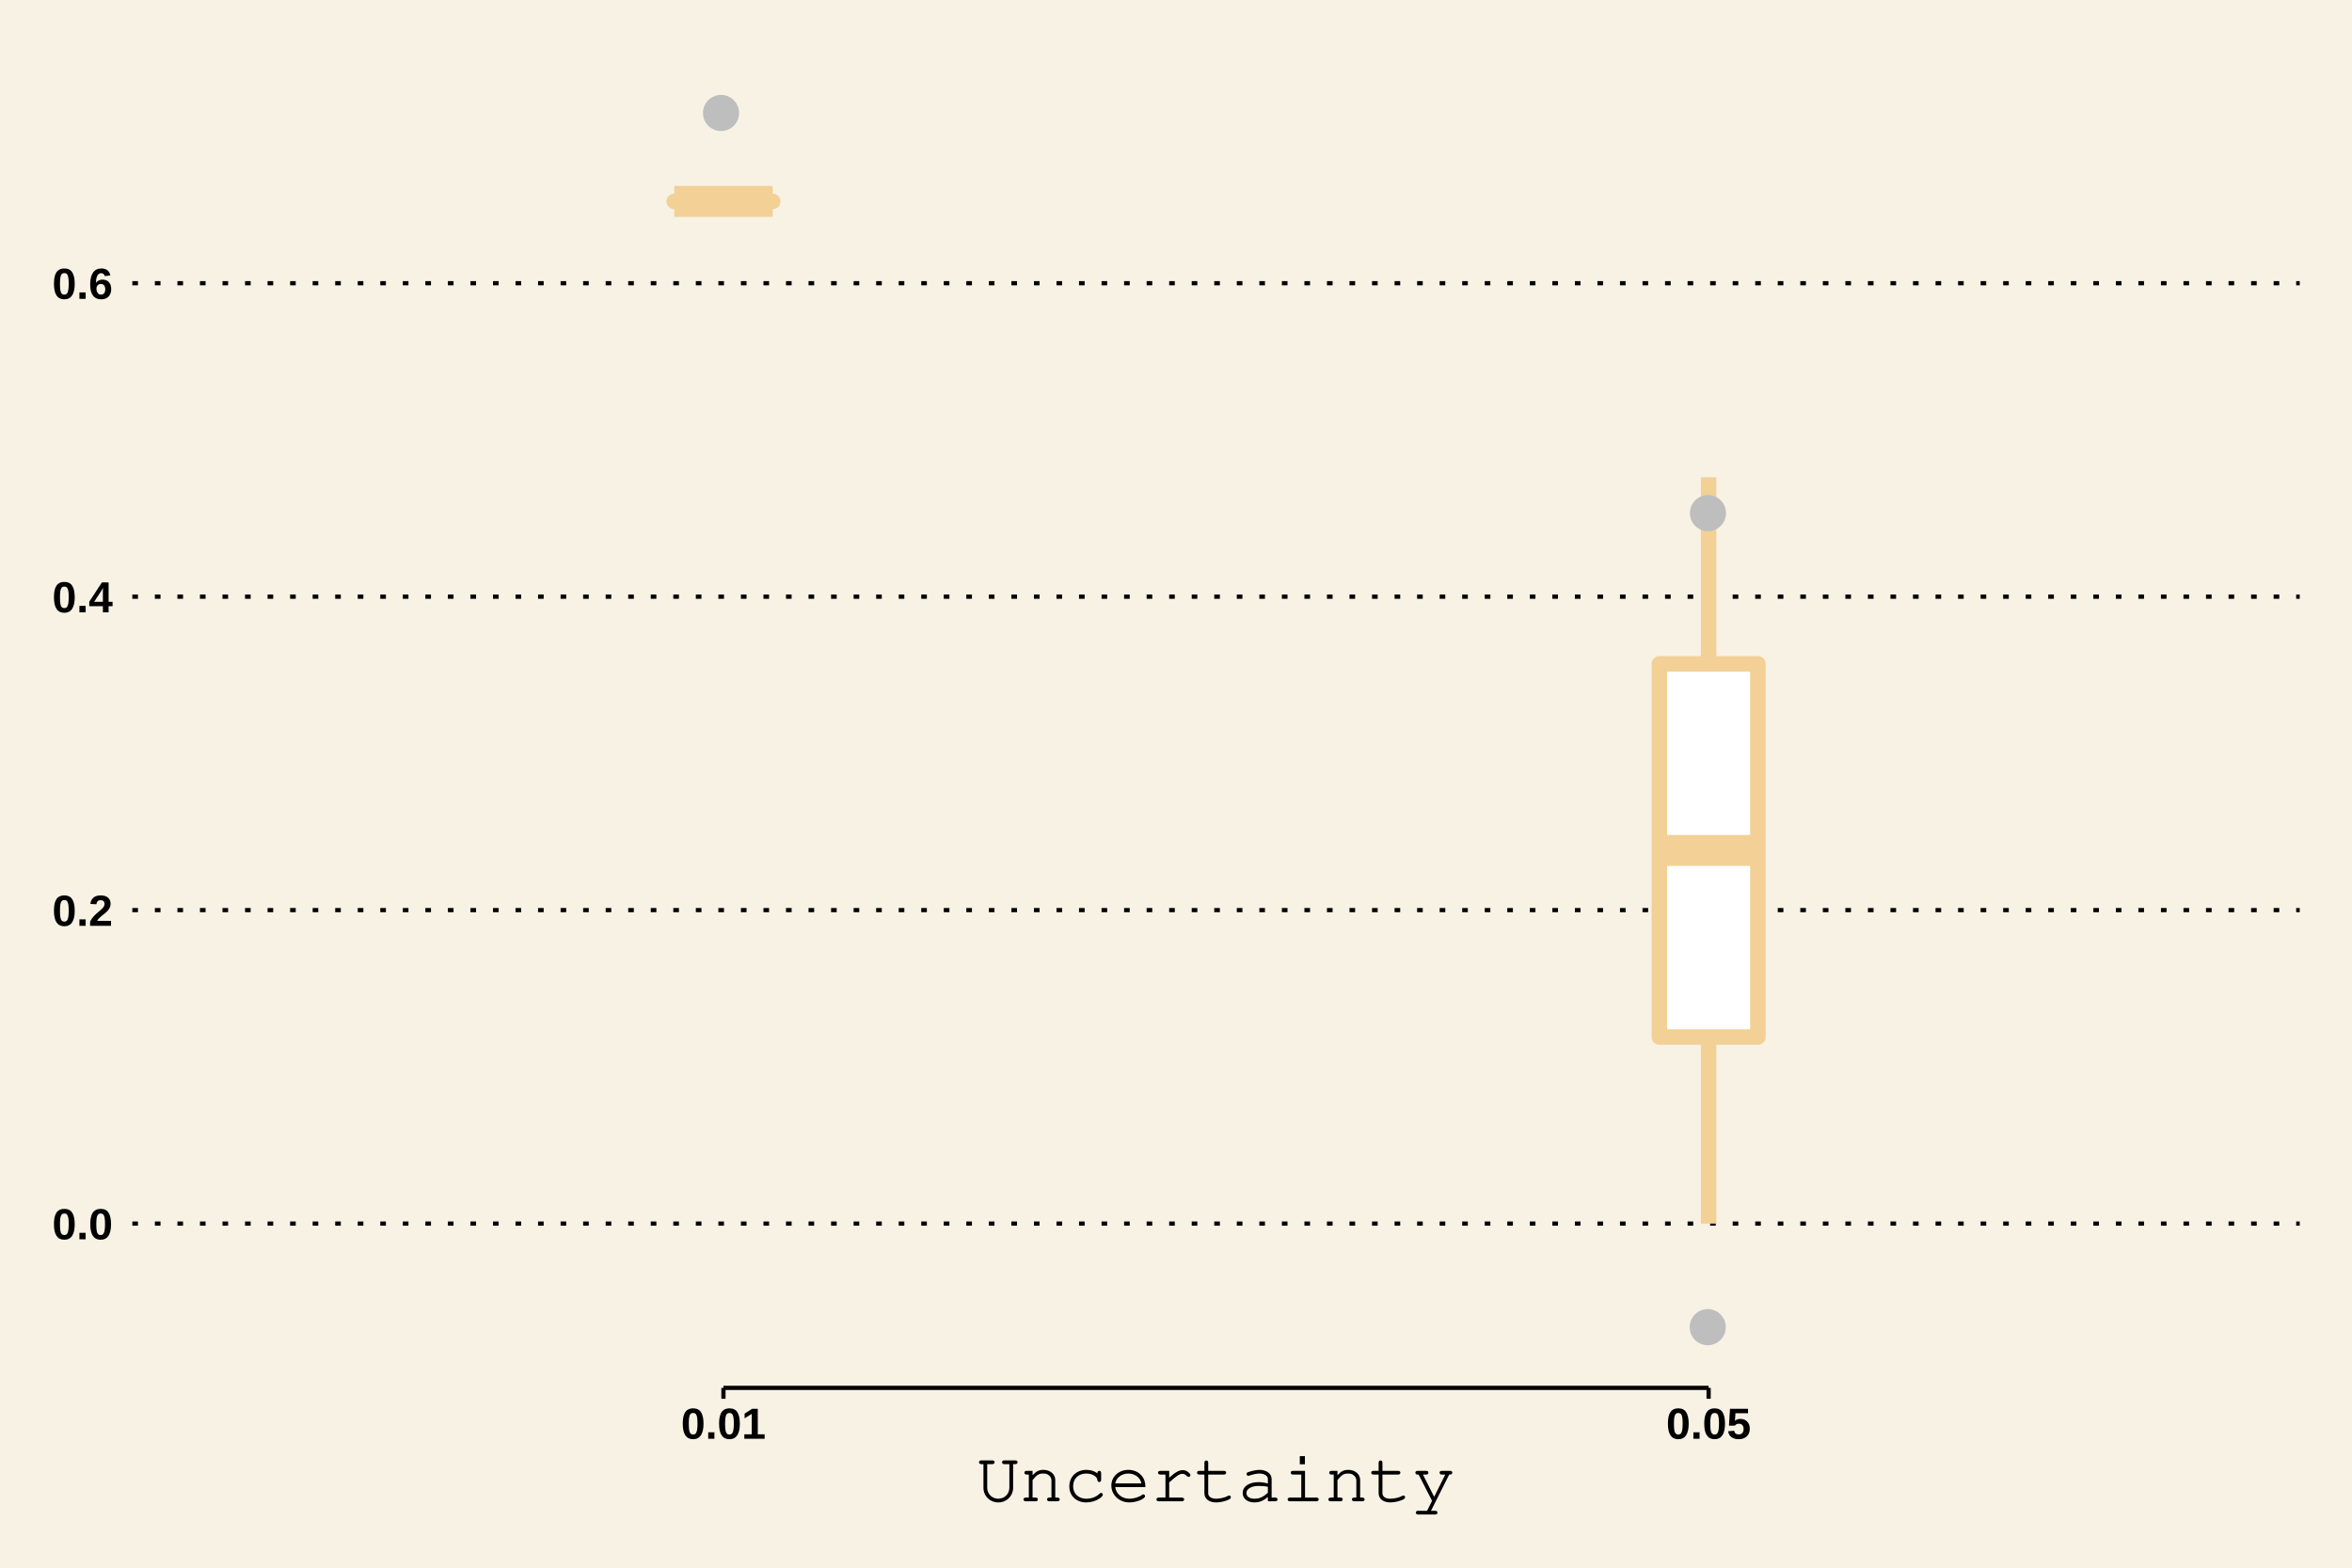
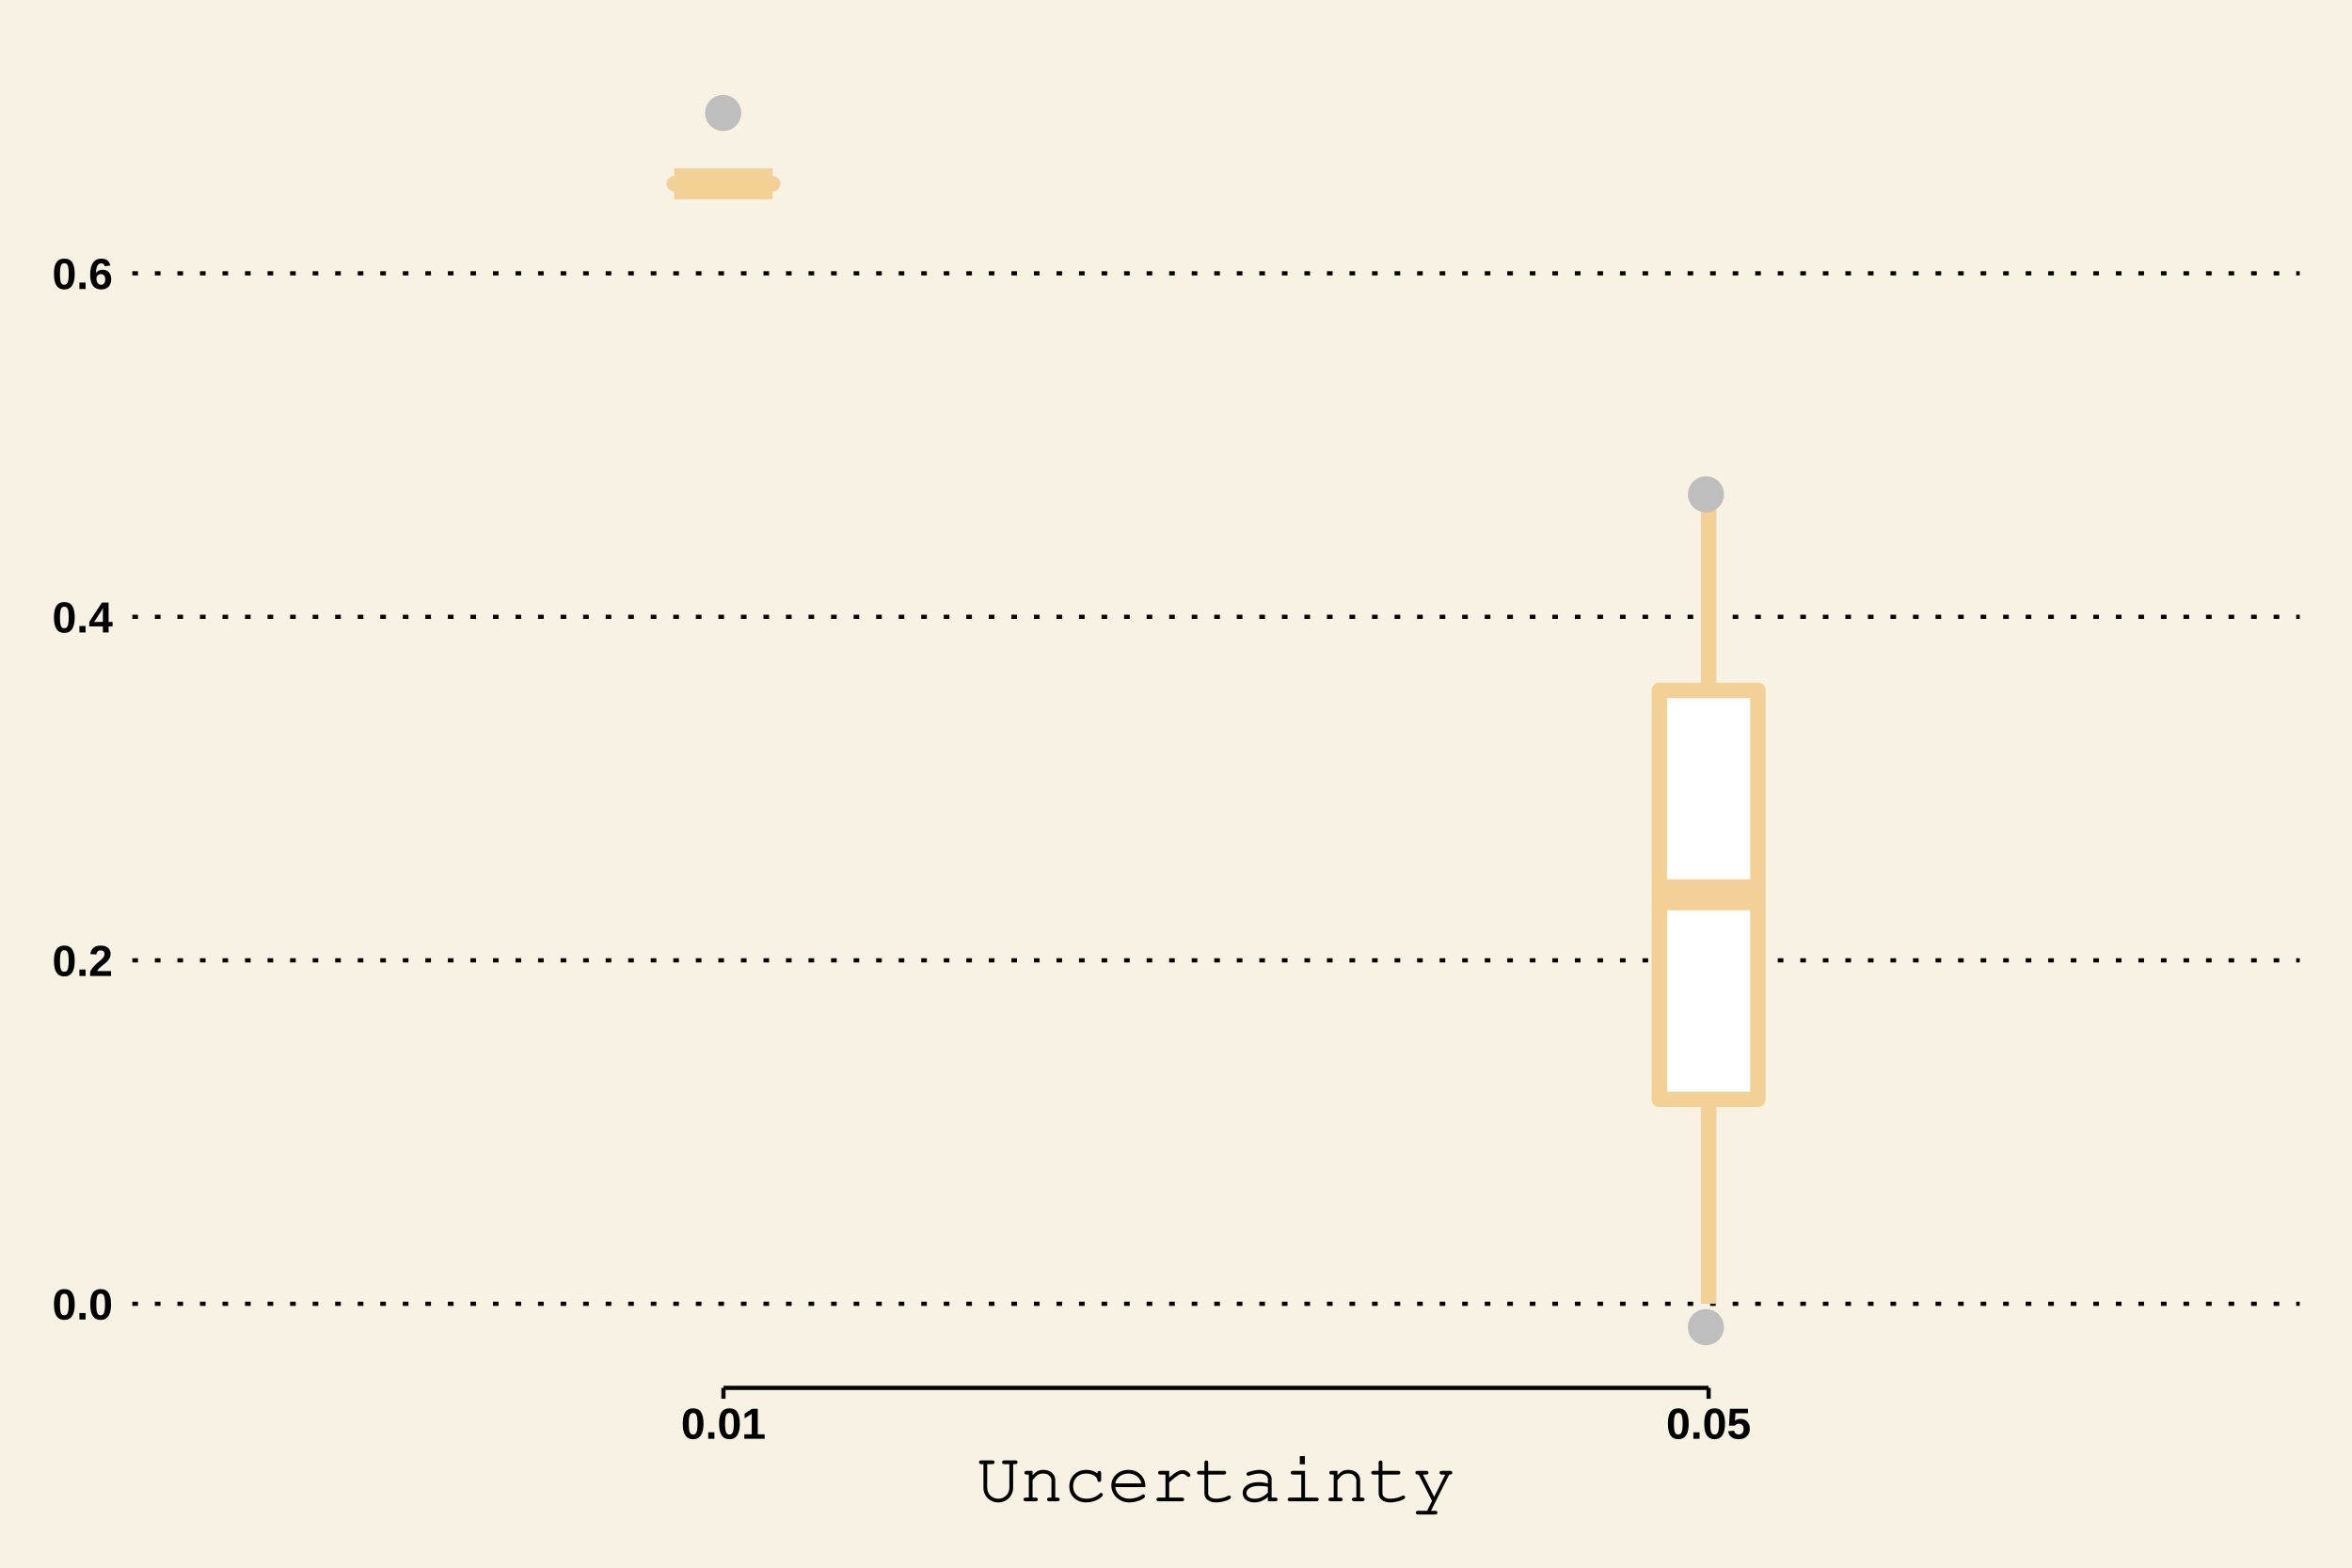
<svg xmlns="http://www.w3.org/2000/svg" class="svglite" width="648.00pt" height="432.00pt" viewBox="0 0 648.00 432.00">
  <defs>
    <style type="text/css">
    .svglite line, .svglite polyline, .svglite polygon, .svglite path, .svglite rect, .svglite circle {
      fill: none;
      stroke: #000000;
      stroke-linecap: round;
      stroke-linejoin: round;
      stroke-miterlimit: 10.00;
    }
  </style>
  </defs>
  <rect width="100%" height="100%" style="stroke: none; fill: #F8F2E4;" />
  <defs>
    <clipPath id="cpMC4wMHw2NDguMDB8MC4wMHw0MzIuMDA=">
      <rect x="0.00" y="0.00" width="648.00" height="432.00" />
    </clipPath>
  </defs>
  <g clip-path="url(#cpMC4wMHw2NDguMDB8MC4wMHw0MzIuMDA=)">
    <rect x="0.00" y="0" width="648.00" height="432.00" style="stroke-width: 1.16; stroke: none; fill: #F8F2E4;" />
  </g>
  <defs>
    <clipPath id="cpMzYuNDZ8NjMzLjYwfDE0LjQwfDM4Mi40NQ==">
      <rect x="36.46" y="14.40" width="597.14" height="368.05" />
    </clipPath>
  </defs>
  <g clip-path="url(#cpMzYuNDZ8NjMzLjYwfDE0LjQwfDM4Mi40NQ==)">
    <rect x="36.46" y="14.40" width="597.14" height="368.05" style="stroke-width: 1.16; stroke: none; fill: #F8F2E4;" />
-     <polyline points="36.46,337.18 633.60,337.18 " style="stroke-width: 1.16; stroke-dasharray: 1.55,4.66; stroke-linecap: butt;" />
-     <polyline points="36.46,250.80 633.60,250.80 " style="stroke-width: 1.16; stroke-dasharray: 1.55,4.66; stroke-linecap: butt;" />
-     <polyline points="36.46,164.42 633.60,164.42 " style="stroke-width: 1.16; stroke-dasharray: 1.55,4.66; stroke-linecap: butt;" />
-     <polyline points="36.46,78.04 633.60,78.04 " style="stroke-width: 1.16; stroke-dasharray: 1.55,4.66; stroke-linecap: butt;" />
-     <line x1="199.32" y1="55.51" x2="199.32" y2="55.51" style="stroke-width: 4.27; stroke: #F2D096; stroke-linecap: butt;" />
-     <line x1="199.32" y1="55.51" x2="199.32" y2="55.51" style="stroke-width: 4.27; stroke: #F2D096; stroke-linecap: butt;" />
-     <polygon points="185.75,55.51 185.75,55.51 212.89,55.51 212.89,55.51 185.75,55.51 " style="stroke-width: 4.27; stroke: #F2D096; fill: #FFFFFF;" />
-     <line x1="185.75" y1="55.51" x2="212.89" y2="55.51" style="stroke-width: 8.54; stroke: #F2D096; stroke-linecap: butt;" />
-     <line x1="470.74" y1="182.93" x2="470.74" y2="131.52" style="stroke-width: 4.27; stroke: #F2D096; stroke-linecap: butt;" />
-     <line x1="470.74" y1="285.77" x2="470.74" y2="337.18" style="stroke-width: 4.27; stroke: #F2D096; stroke-linecap: butt;" />
-     <polygon points="457.17,182.93 457.17,285.77 484.32,285.77 484.32,182.93 457.17,182.93 " style="stroke-width: 4.27; stroke: #F2D096; fill: #FFFFFF;" />
-     <line x1="457.17" y1="234.35" x2="484.32" y2="234.35" style="stroke-width: 8.54; stroke: #F2D096; stroke-linecap: butt;" />
-     <circle cx="198.65" cy="31.13" r="4.62" style="stroke-width: 0.71; stroke: #BEBEBE; fill: #BEBEBE;" />
-     <circle cx="470.56" cy="141.40" r="4.62" style="stroke-width: 0.71; stroke: #BEBEBE; fill: #BEBEBE;" />
-     <circle cx="470.50" cy="365.72" r="4.62" style="stroke-width: 0.71; stroke: #BEBEBE; fill: #BEBEBE;" />
+     <polyline points="36.46,359.28 633.60,359.28 " style="stroke-width: 1.16; stroke-dasharray: 1.55,4.66; stroke-linecap: butt;" />
+     <polyline points="36.46,264.63 633.60,264.63 " style="stroke-width: 1.16; stroke-dasharray: 1.55,4.66; stroke-linecap: butt;" />
+     <polyline points="36.46,169.97 633.60,169.97 " style="stroke-width: 1.16; stroke-dasharray: 1.55,4.66; stroke-linecap: butt;" />
+     <polyline points="36.46,75.32 633.60,75.32 " style="stroke-width: 1.16; stroke-dasharray: 1.55,4.66; stroke-linecap: butt;" />
+     <line x1="199.32" y1="50.63" x2="199.32" y2="50.63" style="stroke-width: 4.27; stroke: #F2D096; stroke-linecap: butt;" />
+     <line x1="199.32" y1="50.63" x2="199.32" y2="50.63" style="stroke-width: 4.27; stroke: #F2D096; stroke-linecap: butt;" />
+     <polygon points="185.75,50.63 185.75,50.63 212.89,50.63 212.89,50.63 185.75,50.63 " style="stroke-width: 4.27; stroke: #F2D096; fill: #FFFFFF;" />
+     <line x1="185.75" y1="50.63" x2="212.89" y2="50.63" style="stroke-width: 8.54; stroke: #F2D096; stroke-linecap: butt;" />
+     <line x1="470.74" y1="190.26" x2="470.74" y2="133.92" style="stroke-width: 4.27; stroke: #F2D096; stroke-linecap: butt;" />
+     <line x1="470.74" y1="302.94" x2="470.74" y2="359.28" style="stroke-width: 4.27; stroke: #F2D096; stroke-linecap: butt;" />
+     <polygon points="457.17,190.26 457.17,302.94 484.32,302.94 484.32,190.26 457.17,190.26 " style="stroke-width: 4.27; stroke: #F2D096; fill: #FFFFFF;" />
+     <line x1="457.17" y1="246.60" x2="484.32" y2="246.60" style="stroke-width: 8.54; stroke: #F2D096; stroke-linecap: butt;" />
+     <circle cx="199.25" cy="31.13" r="4.62" style="stroke-width: 0.71; stroke: #BEBEBE; fill: #BEBEBE;" />
+     <circle cx="470.01" cy="136.22" r="4.62" style="stroke-width: 0.71; stroke: #BEBEBE; fill: #BEBEBE;" />
+     <circle cx="469.99" cy="365.72" r="4.62" style="stroke-width: 0.71; stroke: #BEBEBE; fill: #BEBEBE;" />
    <rect x="36.46" y="14.40" width="597.14" height="368.05" style="stroke-width: 1.16; stroke: none;" />
  </g>
  <g clip-path="url(#cpMC4wMHw2NDguMDB8MC4wMHw0MzIuMDA=)">
-     <text x="31.08" y="341.50" text-anchor="end" style="font-size: 12.00px; font-weight: bold; font-family: Arial;" textLength="16.68px" lengthAdjust="spacingAndGlyphs">0.0</text>
-     <text x="31.08" y="255.12" text-anchor="end" style="font-size: 12.00px; font-weight: bold; font-family: Arial;" textLength="16.68px" lengthAdjust="spacingAndGlyphs">0.2</text>
-     <text x="31.08" y="168.74" text-anchor="end" style="font-size: 12.00px; font-weight: bold; font-family: Arial;" textLength="16.68px" lengthAdjust="spacingAndGlyphs">0.4</text>
-     <text x="31.08" y="82.36" text-anchor="end" style="font-size: 12.00px; font-weight: bold; font-family: Arial;" textLength="16.68px" lengthAdjust="spacingAndGlyphs">0.6</text>
+     <text x="31.08" y="363.60" text-anchor="end" style="font-size: 12.00px; font-weight: bold; font-family: Arial;" textLength="16.68px" lengthAdjust="spacingAndGlyphs">0.0</text>
+     <text x="31.08" y="268.95" text-anchor="end" style="font-size: 12.00px; font-weight: bold; font-family: Arial;" textLength="16.68px" lengthAdjust="spacingAndGlyphs">0.2</text>
+     <text x="31.08" y="174.29" text-anchor="end" style="font-size: 12.00px; font-weight: bold; font-family: Arial;" textLength="16.68px" lengthAdjust="spacingAndGlyphs">0.4</text>
+     <text x="31.08" y="79.64" text-anchor="end" style="font-size: 12.00px; font-weight: bold; font-family: Arial;" textLength="16.68px" lengthAdjust="spacingAndGlyphs">0.6</text>
    <polyline points="199.32,382.45 470.74,382.45 " style="stroke-width: 1.16; stroke-linecap: butt;" />
    <polyline points="199.32,385.44 199.32,382.45 " style="stroke-width: 1.16; stroke-linecap: butt;" />
    <polyline points="470.74,385.44 470.74,382.45 " style="stroke-width: 1.16; stroke-linecap: butt;" />
    <text x="199.32" y="396.47" text-anchor="middle" style="font-size: 12.00px; font-weight: bold; font-family: Arial;" textLength="23.36px" lengthAdjust="spacingAndGlyphs">0.01</text>
    <text x="470.74" y="396.47" text-anchor="middle" style="font-size: 12.00px; font-weight: bold; font-family: Arial;" textLength="23.36px" lengthAdjust="spacingAndGlyphs">0.05</text>
    <text x="335.03" y="413.70" text-anchor="middle" style="font-size: 20.00px; font-weight: 0; font-family: Courier;" textLength="132.03px" lengthAdjust="spacingAndGlyphs">Uncertainty</text>
  </g>
</svg>
